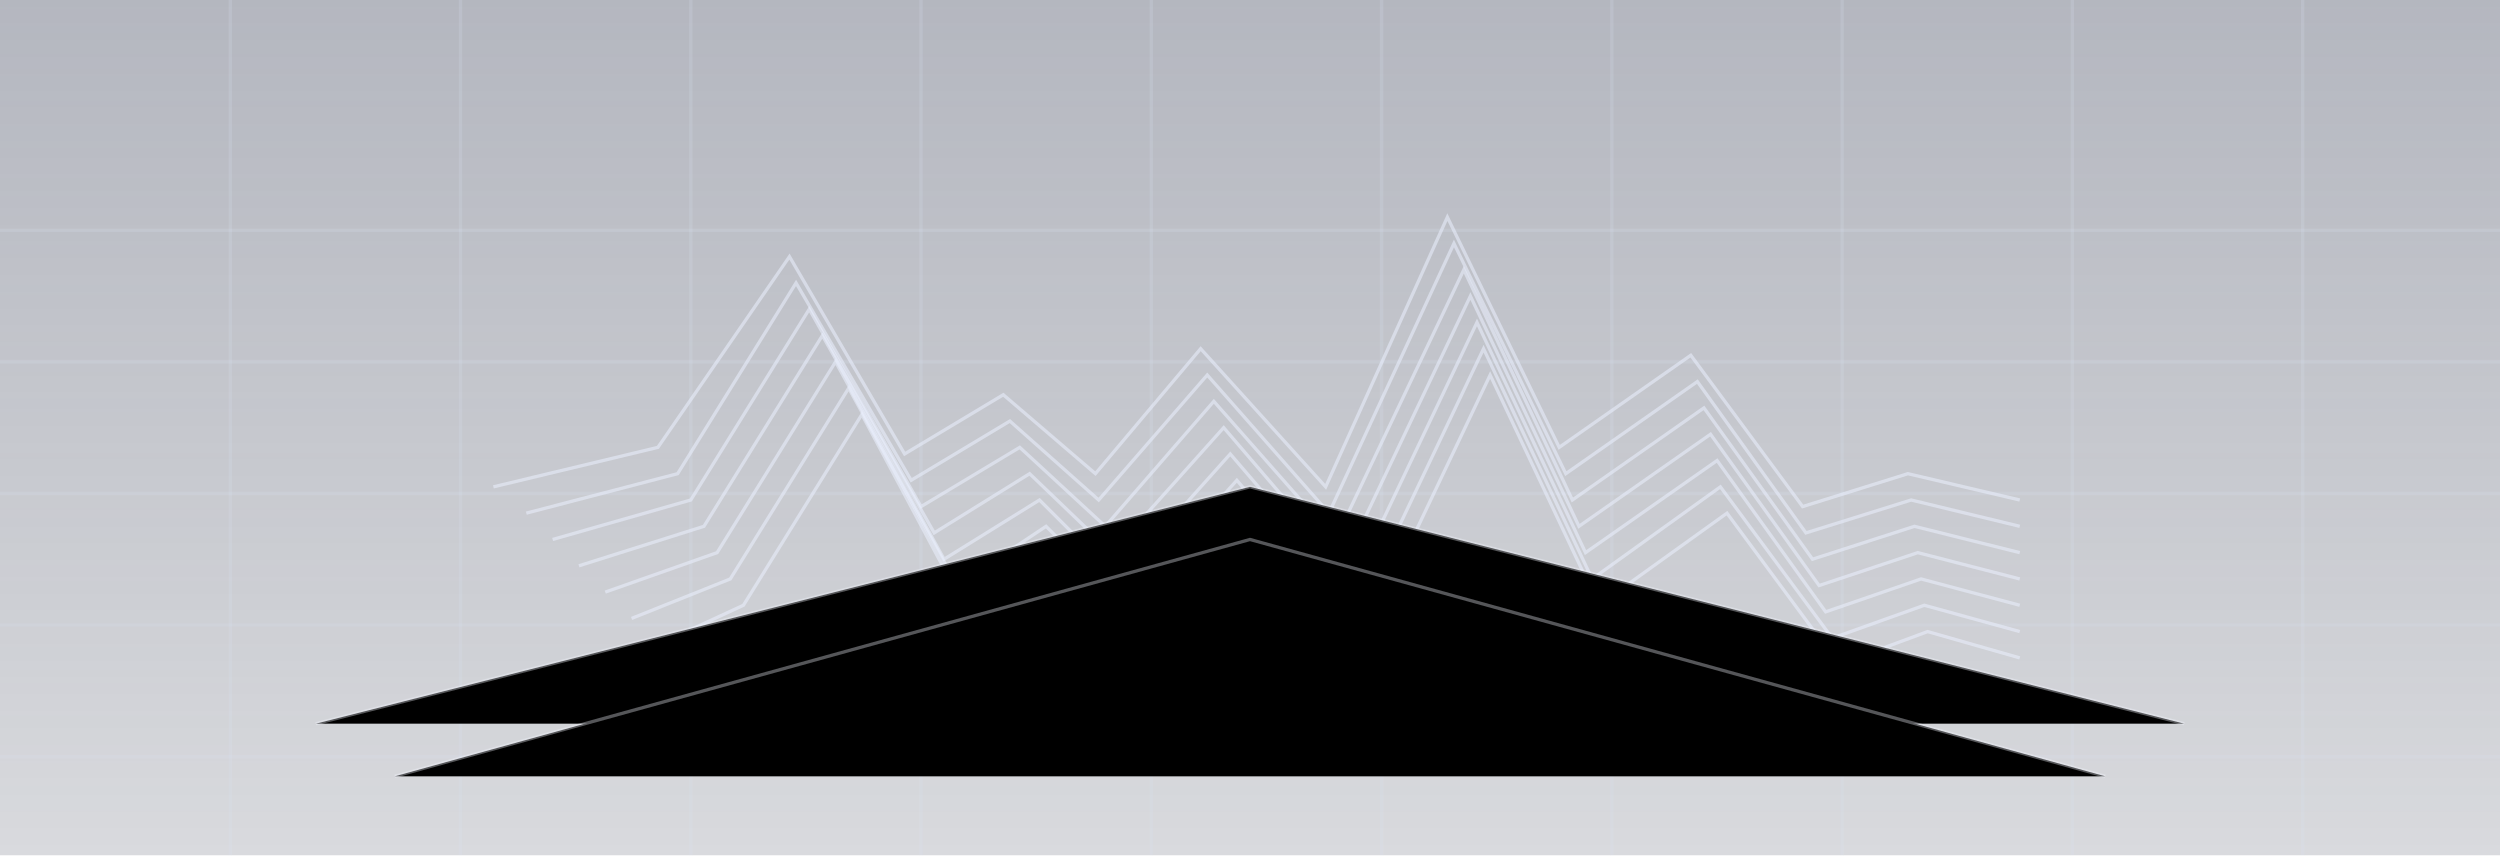
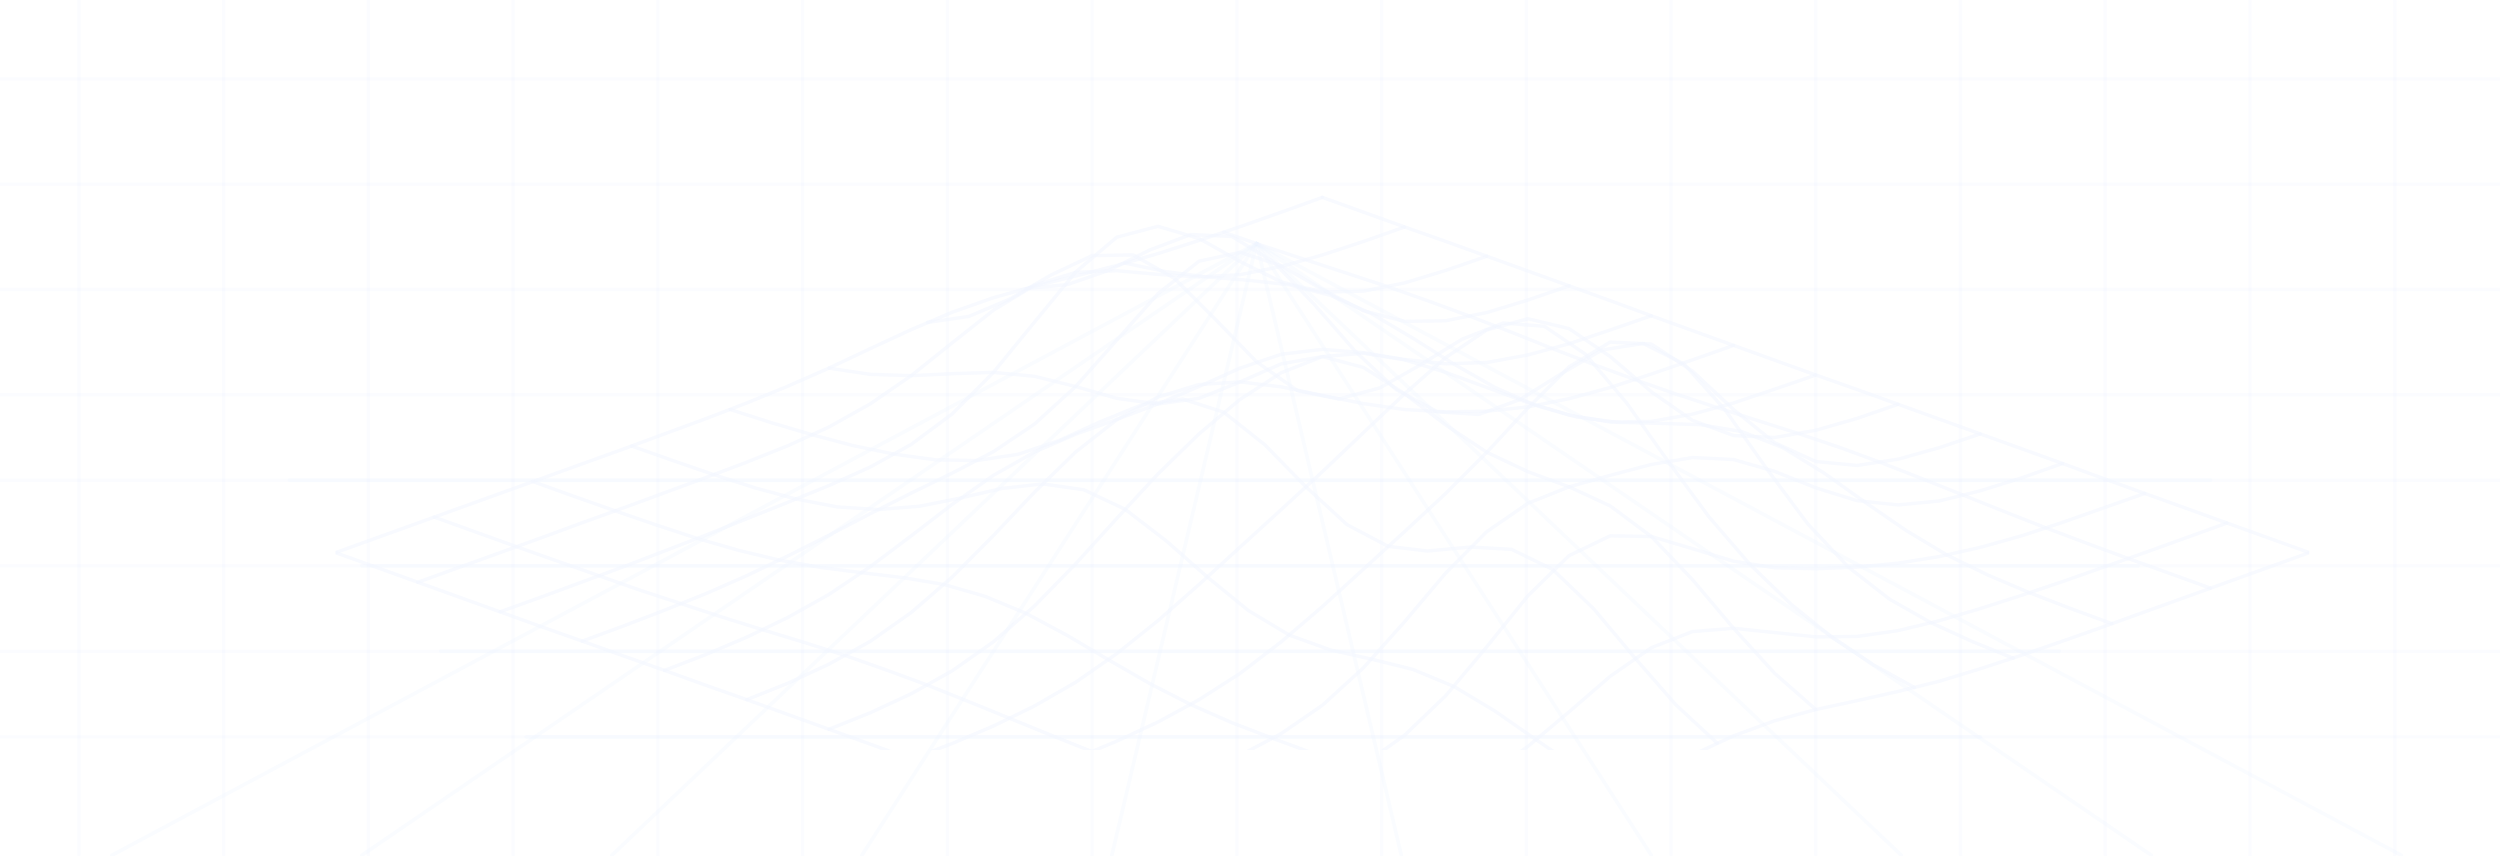
<svg xmlns="http://www.w3.org/2000/svg" viewBox="0 0 760 260" role="img" aria-label="Defense in depth wireframe terrain diagram">
  <defs>
-     <linearGradient id="defenseBg" x1="0" y1="0" x2="0" y2="260" gradientUnits="userSpaceOnUse">
-       <stop stop-color="#3a4158" stop-opacity="0.38" />
-       <stop offset="1" stop-color="#2a3146" stop-opacity="0.18" />
-     </linearGradient>
+     <clipPath id="terrain-clip">
+       <rect x="102" y="34" width="600" height="194" />
+     </clipPath>
  </defs>
-   <rect width="760" height="260" fill="url(#defenseBg)" />
-   <g stroke="#dbe2f4" stroke-opacity="0.2" stroke-width="1">
-     <path d="M0 70H760" />
-     <path d="M0 110H760" />
-     <path d="M0 150H760" />
-     <path d="M0 190H760" />
-     <path d="M0 230H760" />
-     <path d="M70 0V260" />
-     <path d="M140 0V260" />
-     <path d="M210 0V260" />
-     <path d="M280 0V260" />
-     <path d="M350 0V260" />
-     <path d="M420 0V260" />
-     <path d="M490 0V260" />
-     <path d="M560 0V260" />
-     <path d="M630 0V260" />
-     <path d="M700 0V260" />
-   </g>
-   <g stroke="#ecf1ff" stroke-opacity="0.54" fill="none">
-     <path d="M150 148L200 136L240 78L275 138L305 120L333 144L365 106L403 148L440 66L474 136L514 108L548 154L580 144L614 152" />
-     <path d="M160 156L206 144L242 86L277 146L307 128L334 152L367 114L404 156L442 74L476 144L516 116L549 162L581 152L614 160" />
-     <path d="M168 164L210 152L246 94L280 154L310 136L336 160L369 122L406 164L445 82L478 152L518 124L551 170L582 160L614 168" />
-     <path d="M176 172L214 160L250 102L284 162L313 144L338 168L372 130L408 172L447 90L480 160L520 132L553 178L583 168L614 176" />
-     <path d="M184 180L218 168L254 110L287 170L316 152L340 176L374 138L410 180L449 98L482 168L522 140L555 186L584 176L614 184" />
-     <path d="M192 188L222 176L258 118L291 178L318 160L342 184L376 146L412 188L451 106L484 176L523 148L557 194L585 184L614 192" />
-     <path d="M200 196L226 184L262 126L294 186L321 168L344 192L378 154L414 196L453 114L486 184L525 156L559 202L586 192L614 200" />
-   </g>
-   <g stroke="#f4f7ff" stroke-opacity="0.35" stroke-width="1">
-     <path d="M96 220L380 148L664 220" />
-     <path d="M120 236L380 164L640 236" />
+   <g fill="none" stroke-linecap="round" stroke-linejoin="round">
+     <g stroke="#dfe7ff" stroke-opacity="0.12" stroke-width="1">
+       <path d="M0 24H760" />
+       <path d="M0 56H760" />
+       <path d="M0 88H760" />
+       <path d="M0 120H760" />
+       <path d="M0 146H760" />
+       <path d="M0 172H760" />
+       <path d="M0 198H760" />
+       <path d="M0 224H760" />
+       <path d="M24 0V260" />
+       <path d="M68 0V260" />
+       <path d="M112 0V260" />
+       <path d="M156 0V260" />
+       <path d="M200 0V260" />
+       <path d="M244 0V260" />
+       <path d="M288 0V260" />
+       <path d="M332 0V260" />
+       <path d="M376 0V260" />
+       <path d="M420 0V260" />
+       <path d="M464 0V260" />
+       <path d="M508 0V260" />
+       <path d="M552 0V260" />
+       <path d="M596 0V260" />
+       <path d="M640 0V260" />
+       <path d="M684 0V260" />
+       <path d="M728 0V260" />
+     </g>
+     <g stroke="#eaf1ff" stroke-opacity="0.24" stroke-width="1.12">
+       <path d="M382 74L34 260" />
+       <path d="M382 74L110 260" />
+       <path d="M382 74L186 260" />
+       <path d="M382 74L262 260" />
+       <path d="M382 74L338 260" />
+       <path d="M382 74L426 260" />
+       <path d="M382 74L502 260" />
+       <path d="M382 74L578 260" />
+       <path d="M382 74L654 260" />
+       <path d="M382 74L730 260" />
+       <path d="M88 146H672" />
+       <path d="M110 172H650" />
+       <path d="M134 198H626" />
+       <path d="M160 224H602" />
+     </g>
+     <g clip-path="url(#terrain-clip)" stroke="#f2f6ff" stroke-opacity="0.52" stroke-width="1.05">
+       <polyline points="402.0 60.0 389.5 64.5 377.0 68.9 364.5 73.1 352.0 77.1 339.5 80.7 327.0 83.9 314.5 87.0 302.0 90.5 289.5 94.9 277.0 100.2 264.5 106.0 252.0 111.9 239.5 117.4 227.0 122.5 214.5 127.3 202.0 131.9 189.5 136.5 177.0 141.0 164.5 145.5 152.0 150.0 139.5 154.5 127.0 159.0 114.5 163.5 102.0 168.0" />
+       <polyline points="427.0 69.0 414.5 73.4 402.0 77.5 389.5 81.0 377.0 83.5 364.5 84.2 352.0 83.4 339.5 82.3 327.0 82.8 314.5 86.7 302.0 94.3 289.5 104.2 277.0 114.2 264.5 122.8 252.0 129.8 239.5 135.5 227.0 140.5 214.5 145.2 202.0 149.8 189.5 154.4 177.0 158.9 164.5 163.5 152.0 168.0 139.5 172.5 127.0 177.0" />
+       <polyline points="452.0 77.9 439.5 82.2 427.0 86.0 414.5 88.5 402.0 88.8 389.5 85.7 377.0 79.5 364.5 72.5 352.0 68.8 339.5 72.1 327.0 82.7 314.5 97.9 302.0 113.2 289.5 125.8 277.0 135.1 264.5 142.0 252.0 147.6 239.5 152.7 227.0 157.7 214.5 162.7 202.0 167.5 189.5 172.3 177.0 176.9 164.5 181.5 152.0 186.0" />
+       <polyline points="477.0 86.9 464.5 91.2 452.0 95.0 439.5 97.5 427.0 97.7 414.5 94.5 402.0 88.0 389.5 80.8 377.0 76.7 364.5 79.4 352.0 89.3 339.5 103.4 327.0 117.5 314.5 128.9 302.0 137.3 289.5 143.8 277.0 149.9 264.5 156.2 252.0 162.7 239.5 169.0 227.0 175.0 214.5 180.5 202.0 185.5 189.5 190.3 177.0 194.9" />
+       <polyline points="502.0 96.0 489.5 100.3 477.0 104.5 464.5 107.9 452.0 110.2 439.5 110.6 427.0 109.3 414.5 107.2 402.0 106.2 389.5 107.7 377.0 111.9 364.5 117.5 352.0 122.8 339.5 127.5 327.0 132.0 314.5 137.4 302.0 144.5 289.5 153.3 277.0 162.9 264.5 172.3 252.0 180.7 239.5 187.7 227.0 193.7 214.5 199.0 202.0 203.8" />
+       <polyline points="527.0 105.0 514.5 109.4 502.0 113.7 489.5 117.8 477.0 121.2 464.5 123.7 452.0 125.0 439.5 125.2 427.0 124.5 414.5 122.7 402.0 120.2 389.5 117.6 377.0 116.1 364.5 116.9 352.0 120.7 339.5 127.6 327.0 137.4 314.5 149.6 302.0 162.8 289.5 175.4 277.0 186.2 264.5 195.0 252.0 201.9 239.5 207.7 227.0 212.7" />
+       <polyline points="552.0 114.0 539.5 118.3 527.0 122.5 514.5 125.9 502.0 128.1 489.5 128.3 477.0 126.2 464.5 122.4 452.0 117.8 439.5 113.2 427.0 109.4 414.5 107.4 402.0 108.4 389.5 113.3 377.0 121.4 364.5 131.9 352.0 144.1 339.5 157.6 327.0 171.4 314.5 184.2 302.0 195.1 289.5 203.9 277.0 210.9 264.5 216.7 252.0 221.7" />
+       <polyline points="577.0 122.9 564.5 127.2 552.0 130.8 539.5 133.0 527.0 132.4 514.5 127.8 502.0 119.1 489.5 108.4 477.0 99.9 464.5 96.9 452.0 100.3 439.5 108.7 427.0 119.7 414.5 131.5 402.0 143.4 389.5 154.9 377.0 166.3 364.5 177.7 352.0 188.7 339.5 198.7 327.0 207.4 314.5 214.6 302.0 220.7 289.5 226.0 277.0 230.8" />
+       <polyline points="602.0 131.9 589.5 136.1 577.0 139.6 564.5 141.5 552.0 140.3 539.5 134.6 527.0 124.5 514.5 112.8 502.0 104.6 489.5 104.0 477.0 111.5 464.5 124.0 452.0 137.5 439.5 150.0 427.0 161.6 414.5 173.0 402.0 184.4 389.5 195.1 377.0 204.7 364.5 212.7 352.0 219.5 339.5 225.3 327.0 230.5 314.5 235.3 302.0 239.9" />
+       <polyline points="627.0 140.9 614.5 145.3 602.0 149.2 589.5 152.3 577.0 153.5 564.5 152.2 552.0 148.3 539.5 143.3 527.0 139.7 514.5 139.1 502.0 141.2 489.5 144.5 477.0 148.0 464.5 153.0 452.0 161.6 439.5 174.2 427.0 189.0 414.5 203.0 402.0 214.4 389.5 223.0 377.0 229.6 364.5 235.0 352.0 239.8 339.5 244.4 327.0 249.0" />
+       <polyline points="652.0 150.0 639.5 154.4 627.0 158.8 614.5 162.9 602.0 166.4 589.5 169.2 577.0 171.2 564.5 172.4 552.0 172.9 539.5 172.6 527.0 170.6 514.5 166.8 502.0 163.1 489.5 162.9 477.0 168.9 464.5 181.1 452.0 196.6 439.5 211.5 427.0 223.5 414.5 232.4 402.0 238.9 389.5 244.2 377.0 248.9 364.5 253.5 352.0 258.0" />
+       <polyline points="677.0 159.0 664.5 163.5 652.0 168.0 639.5 172.4 627.0 176.8 614.5 181.0 602.0 185.0 589.5 188.7 577.0 191.7 564.5 193.5 552.0 193.6 539.5 192.3 527.0 191.0 514.5 192.0 502.0 196.9 489.5 205.6 477.0 216.4 464.5 226.9 452.0 235.8 439.5 242.7 427.0 248.4 414.5 253.3 402.0 258.0 389.5 262.5 377.0 267.0" />
+       <polyline points="702.0 168.0 689.5 172.5 677.0 177.0 664.5 181.5 652.0 186.0 639.5 190.5 627.0 194.9 614.5 199.2 602.0 203.3 589.5 207.1 577.0 210.2 564.5 213.0 552.0 215.7 539.5 219.1 527.0 223.7 514.5 229.5 502.0 235.8 489.5 242.0 477.0 247.8 464.5 253.0 452.0 257.8 439.5 262.4 427.0 267.0 414.5 271.5 402.0 276.0" />
+       <polyline points="402.0 60.0 414.5 64.5 427.0 69.0 439.5 73.4 452.0 77.9 464.5 82.4 477.0 86.9 489.5 91.4 502.0 96.0 514.5 100.5 527.0 105.0 539.5 109.5 552.0 114.0 564.5 118.4 577.0 122.9 589.5 127.4 602.0 131.9 614.5 136.4 627.0 140.9 639.5 145.5 652.0 150.0 664.5 154.5 677.0 159.0 689.5 163.5 702.0 168.0" />
+       <polyline points="372.0 70.6 384.5 74.9 397.0 79.0 409.5 83.1 422.0 87.2 434.5 91.6 447.0 96.2 459.5 101.0 472.0 106.0 484.5 110.8 497.0 115.4 509.5 119.8 522.0 123.9 534.5 127.9 547.0 131.9 559.5 136.1 572.0 140.7 584.5 145.6 597.0 150.6 609.5 155.6 622.0 160.5 634.5 165.2 647.0 169.8 659.5 174.3 672.0 178.8" />
+       <polyline points="342.0 80.0 354.5 82.6 367.0 84.2 379.5 85.2 392.0 86.6 404.5 89.8 417.0 95.4 429.5 102.8 442.0 110.7 454.5 117.8 467.0 123.3 479.5 126.8 492.0 128.4 504.5 128.7 517.0 129.1 529.5 131.2 542.0 136.1 554.5 143.8 567.0 152.7 579.5 161.3 592.0 168.8 604.5 174.9 617.0 180.2 629.5 185.0 642.0 189.6" />
+       <polyline points="312.0 87.7 324.5 86.5 337.0 82.2 349.5 76.0 362.0 71.3 374.5 71.9 387.0 79.5 399.5 92.5 412.0 106.8 424.5 118.5 437.0 125.2 449.5 126.0 462.0 121.5 474.5 113.7 487.0 106.4 499.5 104.4 512.0 110.7 524.5 124.7 537.0 142.4 549.5 159.2 562.0 172.5 574.5 182.2 587.0 189.3 599.5 195.0 612.0 200.1" />
+       <polyline points="282.0 98.0 294.5 96.2 307.0 90.9 319.5 83.6 332.0 77.7 344.5 77.5 357.0 84.6 369.5 97.1 382.0 110.0 394.5 118.8 407.0 121.3 419.5 117.9 432.0 110.8 444.5 103.1 457.0 98.2 469.5 99.2 482.0 107.7 494.5 122.5 507.0 140.1 519.5 157.1 532.0 171.6 544.5 183.7 557.0 193.8 569.5 202.1 582.0 209.0" />
+       <polyline points="252.0 111.9 264.5 113.8 277.0 114.2 289.5 113.6 302.0 113.2 314.5 114.4 327.0 117.5 339.5 121.1 352.0 122.8 364.5 121.1 377.0 116.1 389.5 110.6 402.0 108.4 414.5 111.7 427.0 119.7 439.5 129.2 452.0 137.5 464.5 143.4 477.0 148.0 489.5 153.8 502.0 163.1 514.5 176.2 527.0 191.0 539.5 204.7 552.0 215.7" />
+       <polyline points="222.0 124.5 234.5 128.5 247.0 132.2 259.5 135.5 272.0 138.1 284.5 139.8 297.0 140.0 309.5 138.1 322.0 133.9 334.5 128.2 347.0 123.1 359.5 121.3 372.0 125.3 384.5 135.2 397.0 148.0 409.5 159.5 422.0 166.1 434.0 167.5 447.0 166.3 459.5 167.0 472.0 173.1 484.5 185.1 497.0 200.0 509.5 214.3 522.0 225.9" />
+       <polyline points="192.0 135.6 204.5 140.0 217.0 144.3 229.5 148.3 242.0 151.7 254.5 154.1 267.0 154.9 279.5 153.9 292.0 151.4 304.5 148.5 317.0 147.1 329.5 148.9 342.0 154.8 354.5 164.4 367.0 175.4 379.5 185.6 392.0 193.1 404.5 197.6 417.0 200.4 429.5 203.5 442.0 208.7 454.5 216.2 467.0 224.9 479.5 233.4 492.0 240.8" />
+       <polyline points="162.0 146.4 174.5 150.9 187.0 155.3 199.5 159.6 212.0 163.7 224.5 167.3 237.0 170.3 249.5 172.5 262.0 174.1 274.5 175.6 287.0 177.7 299.5 181.3 312.0 186.5 324.5 193.2 337.0 200.6 349.5 207.8 362.0 214.2 374.5 219.7 387.0 224.5 399.5 229.1 412.0 233.8 424.5 238.8 437.0 243.9 449.5 249.0 462.0 254.0" />
+       <polyline points="132.0 157.2 144.5 161.7 157.0 166.2 169.5 170.6 182.0 175.0 194.5 179.4 207.0 183.5 219.5 187.6 232.0 191.5 244.5 195.3 257.0 199.3 269.5 203.7 282.0 208.3 294.5 213.3 307.0 218.4 319.5 223.5 332.0 228.5 344.5 233.3 357.0 237.9 369.5 242.5 382.0 247.0 394.5 251.6 407.0 256.1 419.5 260.7 432.0 265.2" />
+       <polyline points="102.0 168.0 114.5 172.5 127.0 177.0 139.5 181.5 152.0 186.0 164.5 190.5 177.0 194.9 189.5 199.4 202.0 203.8 214.5 208.3 227.0 212.7 239.5 217.2 252.0 221.7 264.5 226.2 277.0 230.8 289.5 235.4 302.0 239.9 314.5 244.5 327.0 249.0 339.5 253.5 352.0 258.0 364.5 262.5 377.0 267.0 389.5 271.5 402.0 276.0" />
+     </g>
  </g>
</svg>
